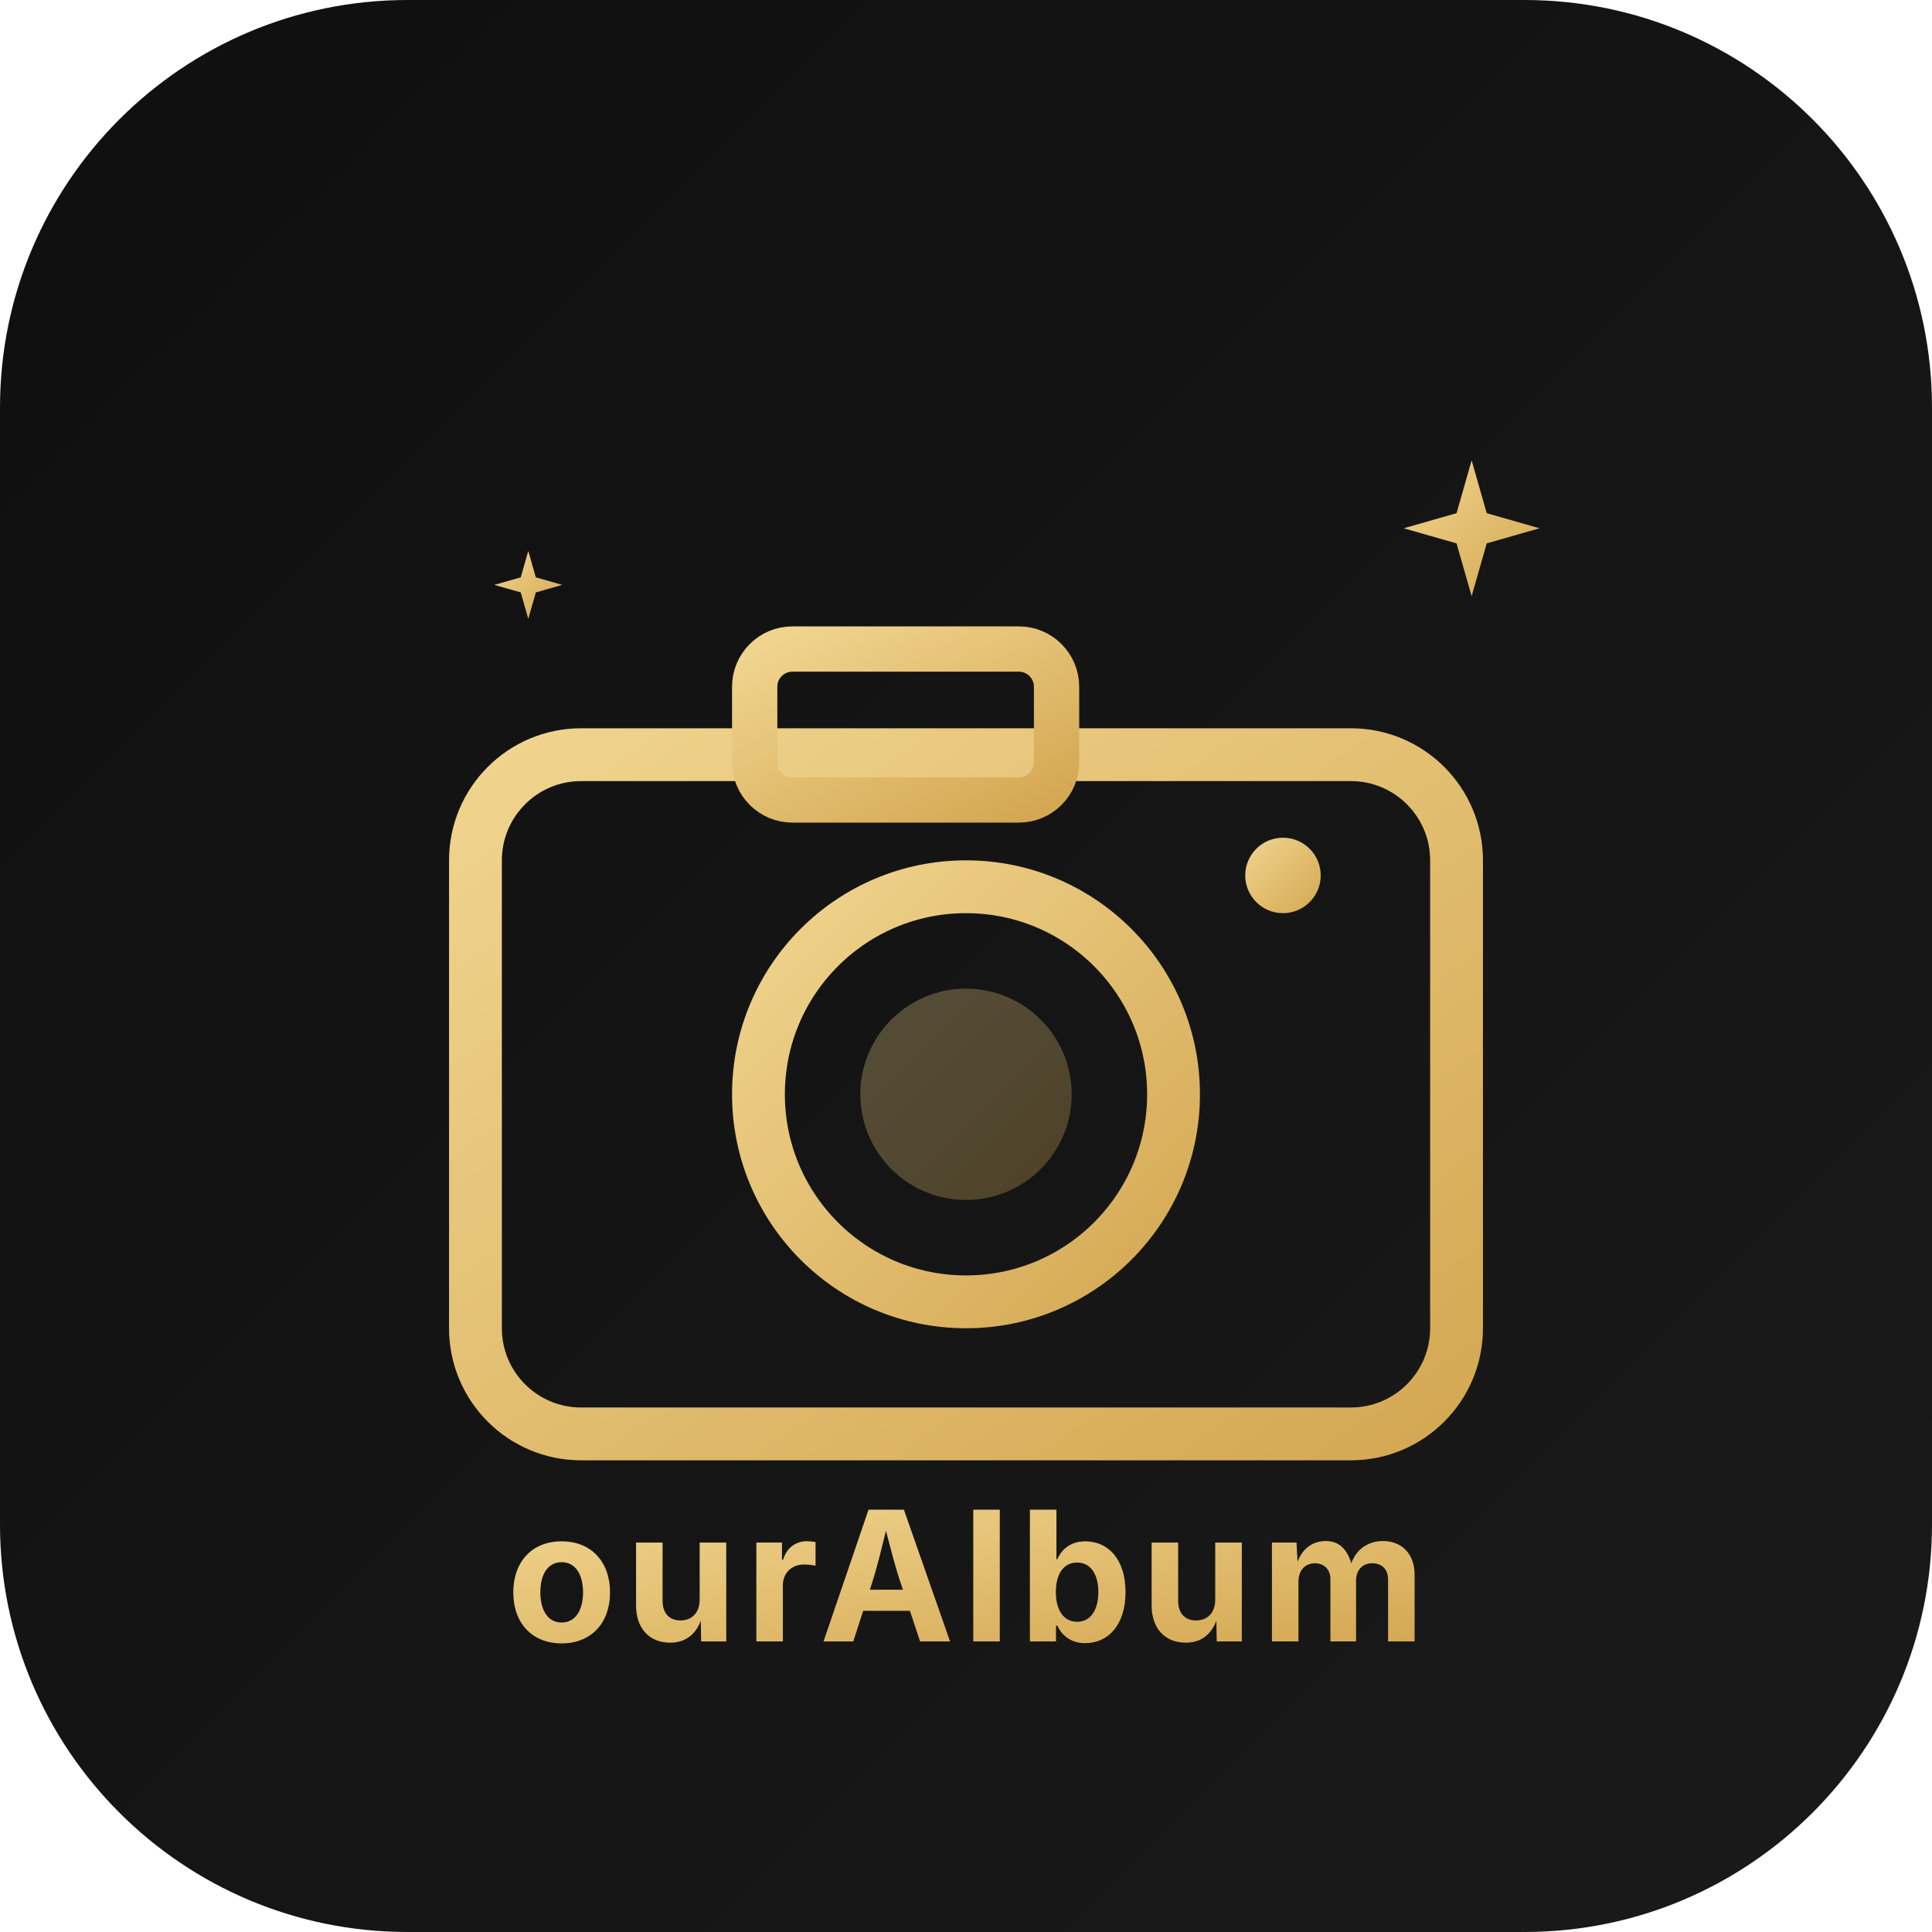
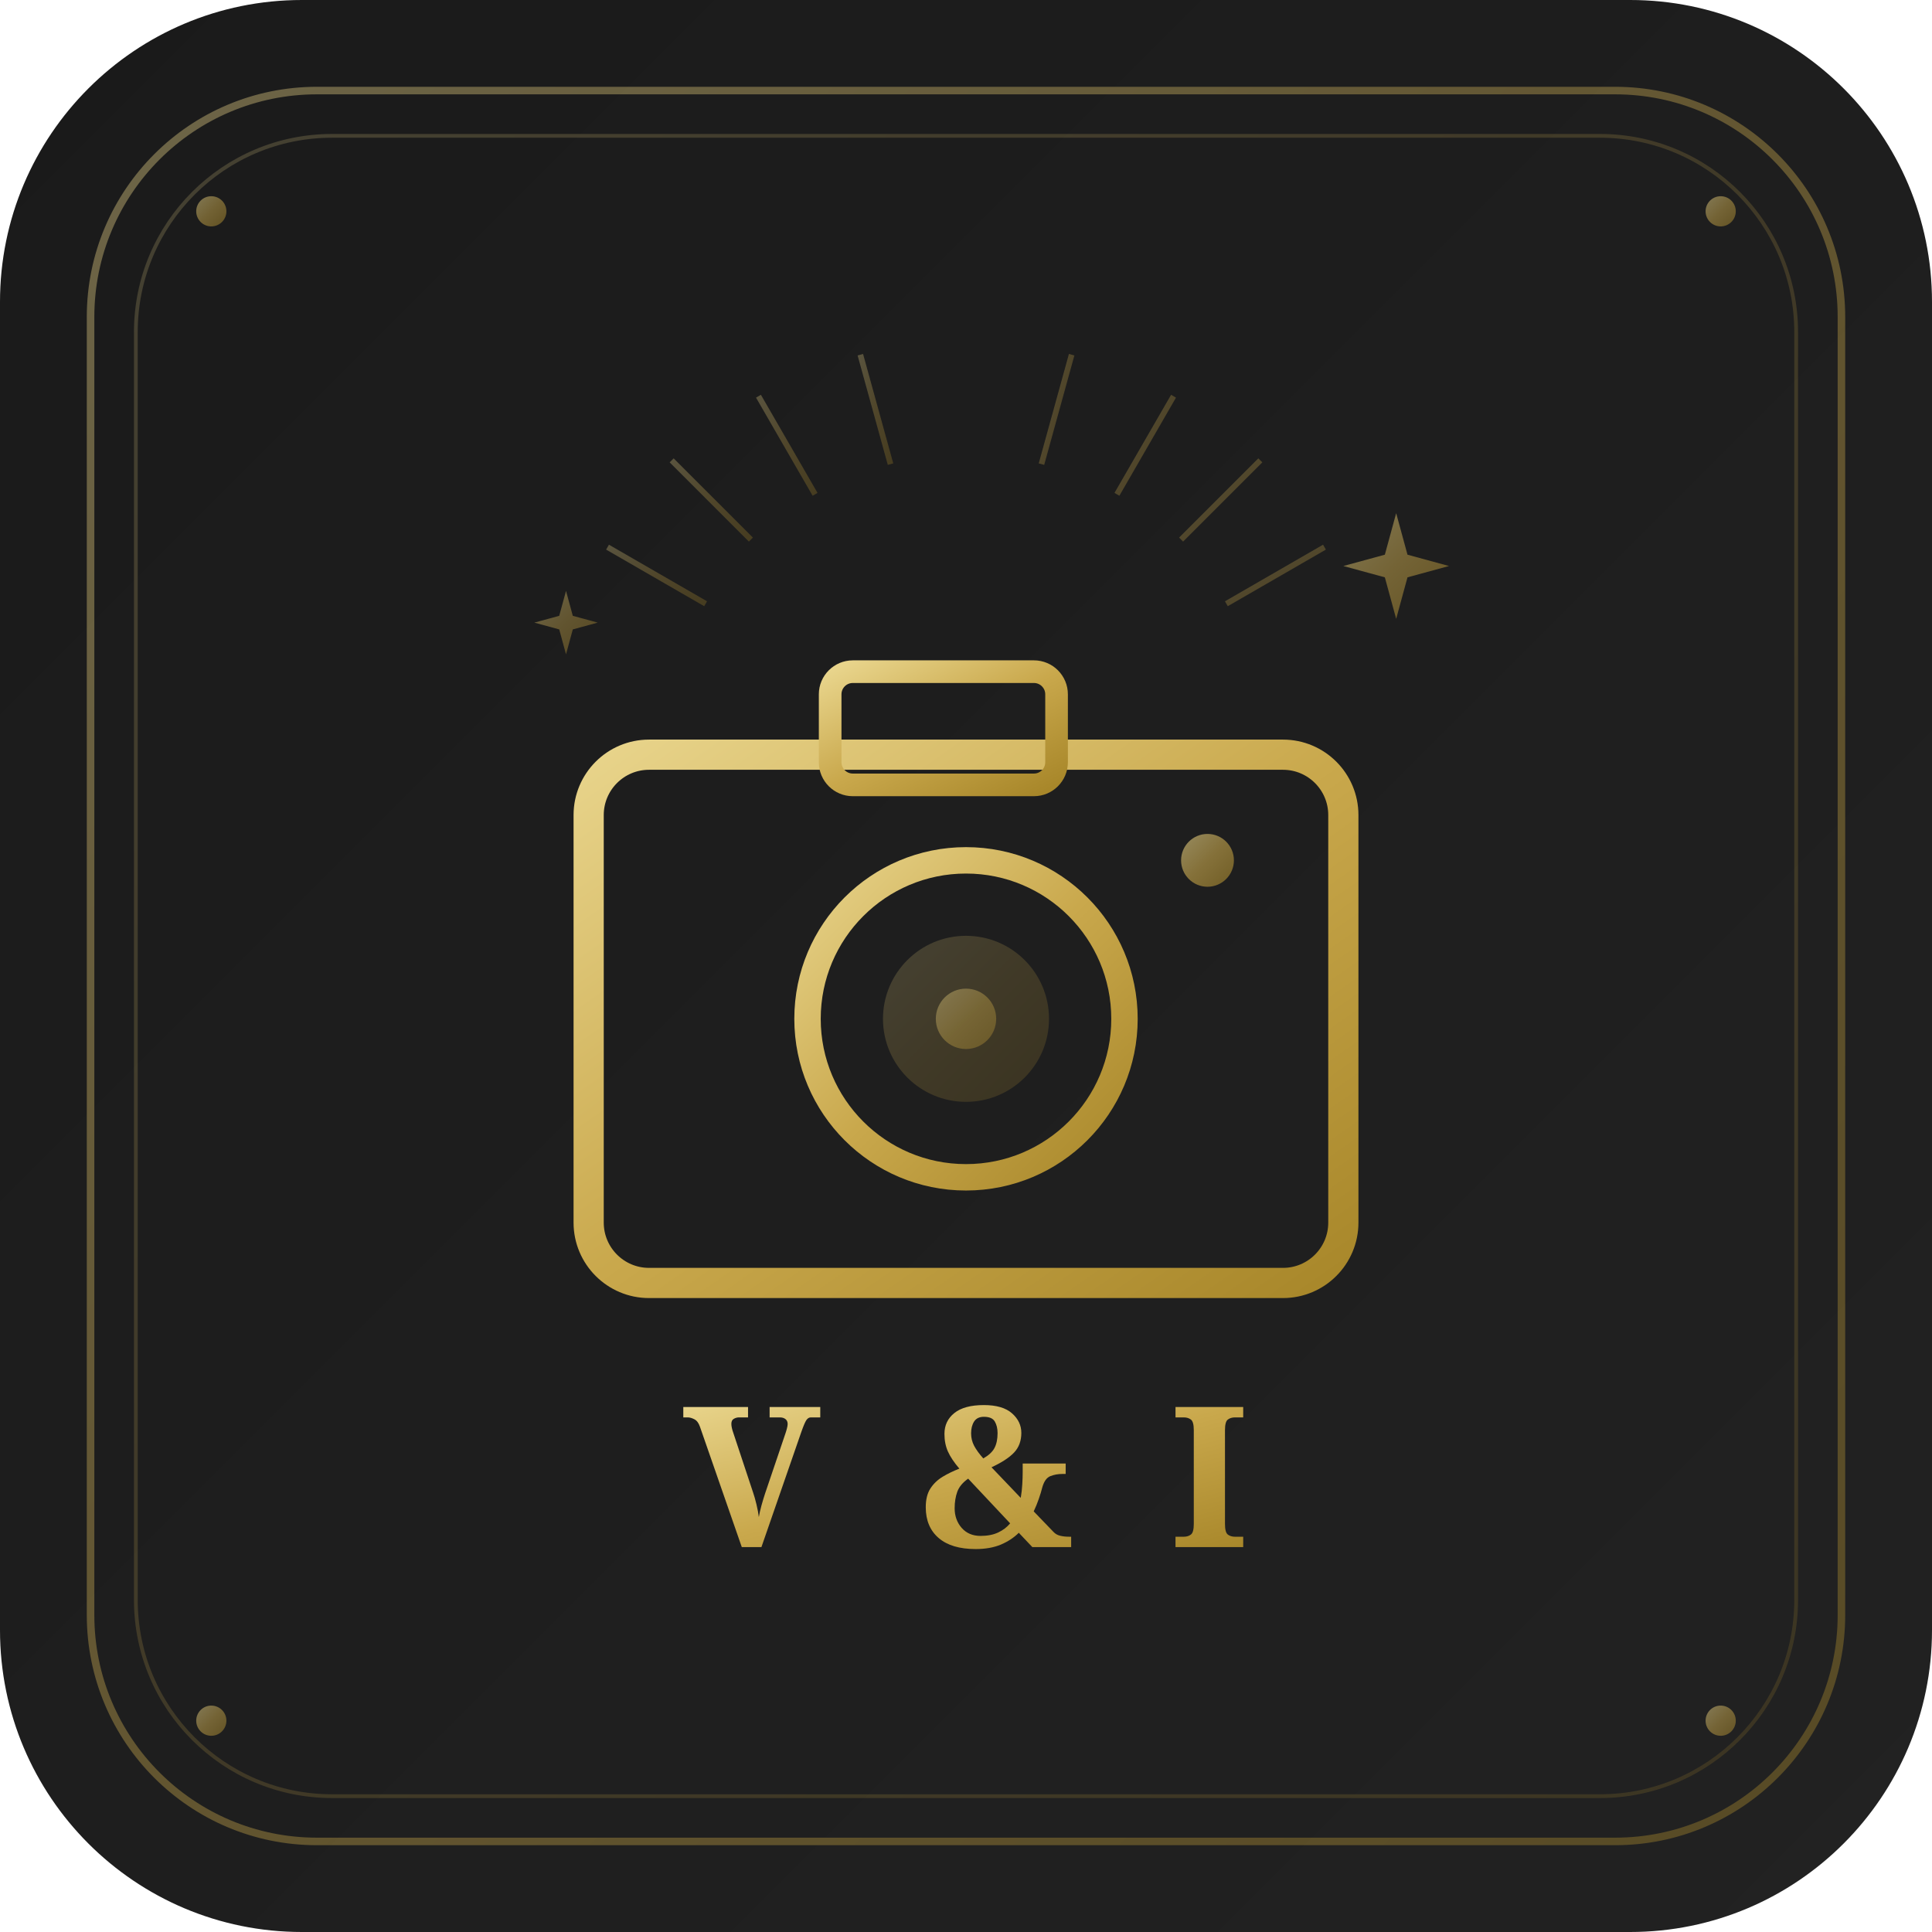
<svg xmlns="http://www.w3.org/2000/svg" viewBox="0 0 512 512">
  <defs>
    <linearGradient id="bg" x1="0" y1="0" x2="1" y2="1">
-       <stop offset="0%" stop-color="#0f0f0f" />
-       <stop offset="100%" stop-color="#1a1a1a" />
+       <stop offset="0%" stop-color="#1a1a1a" />
+       <stop offset="100%" stop-color="#222222" />
    </linearGradient>
    <linearGradient id="gold" x1="0" y1="0" x2="1" y2="1">
-       <stop offset="0%" stop-color="#f0d48e" />
-       <stop offset="100%" stop-color="#d4a853" />
+       <stop offset="0%" stop-color="#e8d48b" />
+       <stop offset="50%" stop-color="#c9a84c" />
+       <stop offset="100%" stop-color="#a8872a" />
    </linearGradient>
  </defs>
-   <rect width="512" height="512" rx="108" fill="url(#bg)" />
-   <rect x="126" y="200" width="260" height="180" rx="28" fill="none" stroke="url(#gold)" stroke-width="14" />
-   <circle cx="256" cy="290" r="55" fill="none" stroke="url(#gold)" stroke-width="14" />
-   <circle cx="256" cy="290" r="28" fill="url(#gold)" opacity="0.3" />
-   <rect x="200" y="172" width="80" height="40" rx="10" fill="none" stroke="url(#gold)" stroke-width="12" />
-   <circle cx="340" cy="232" r="10" fill="url(#gold)" />
-   <g transform="translate(390, 140)" fill="url(#gold)">
-     <path d="M0,-18 L4,-4 L18,0 L4,4 L0,18 L-4,4 L-18,0 L-4,-4 Z" />
+   <rect width="512" height="512" rx="80" fill="url(#bg)" />
+   <rect x="24" y="24" width="464" height="464" rx="60" fill="none" stroke="url(#gold)" stroke-width="2" opacity="0.4" />
+   <rect x="36" y="36" width="440" height="440" rx="52" fill="none" stroke="url(#gold)" stroke-width="1" opacity="0.2" />
+   <circle cx="56" cy="56" r="4" fill="url(#gold)" opacity="0.5" />
+   <circle cx="456" cy="56" r="4" fill="url(#gold)" opacity="0.5" />
+   <circle cx="56" cy="456" r="4" fill="url(#gold)" opacity="0.5" />
+   <circle cx="456" cy="456" r="4" fill="url(#gold)" opacity="0.5" />
+   <g transform="translate(256, 200)" stroke="url(#gold)" stroke-width="1.5" fill="none" opacity="0.3">
+     <line x1="0" y1="-80" x2="0" y2="-110" />
+     <line x1="40" y1="-69" x2="55" y2="-95" />
+     <line x1="69" y1="-40" x2="95" y2="-55" />
+     <line x1="80" y1="0" x2="110" y2="0" />
+     <line x1="-40" y1="-69" x2="-55" y2="-95" />
+     <line x1="-69" y1="-40" x2="-95" y2="-55" />
+     <line x1="-80" y1="0" x2="-110" y2="0" />
+     <line x1="20" y1="-77" x2="28" y2="-106" />
+     <line x1="-20" y1="-77" x2="-28" y2="-106" />
+     <line x1="57" y1="-57" x2="78" y2="-78" />
+     <line x1="-57" y1="-57" x2="-78" y2="-78" />
  </g>
-   <g transform="translate(140, 155) scale(0.5)" fill="url(#gold)">
-     <path d="M0,-18 L4,-4 L18,0 L4,4 L0,18 L-4,4 L-18,0 L-4,-4 Z" />
+   <rect x="156" y="200" width="200" height="140" rx="16" fill="none" stroke="url(#gold)" stroke-width="8" />
+   <circle cx="256" cy="270" r="42" fill="none" stroke="url(#gold)" stroke-width="7" />
+   <circle cx="256" cy="270" r="22" fill="url(#gold)" opacity="0.2" />
+   <circle cx="256" cy="270" r="8" fill="url(#gold)" opacity="0.4" />
+   <rect x="220" y="178" width="60" height="30" rx="6" fill="none" stroke="url(#gold)" stroke-width="6" />
+   <circle cx="320" cy="228" r="7" fill="url(#gold)" opacity="0.6" />
+   <g transform="translate(370, 150)" fill="url(#gold)" opacity="0.5">
+     <path d="M0,-14 L3,-3 L14,0 L3,3 L0,14 L-3,3 L-14,0 L-3,-3 Z" />
  </g>
-   <text x="256" y="435" text-anchor="middle" font-family="system-ui, -apple-system, sans-serif" font-weight="700" font-size="48" fill="url(#gold)" letter-spacing="2">ourAlbum</text>
+   <g transform="translate(150, 165) scale(0.6)" fill="url(#gold)" opacity="0.4">
+     <path d="M0,-14 L3,-3 L14,0 L3,3 L0,14 L-3,3 L-14,0 L-3,-3 Z" />
+   </g>
+   <text x="256" y="410" text-anchor="middle" font-family="Georgia, serif" font-weight="700" font-size="52" fill="url(#gold)" letter-spacing="6">V &amp; I</text>
+   <line x1="180" y1="425" x2="332" y2="425" stroke="url(#gold)" stroke-width="1.5" opacity="0.4" />
</svg>
